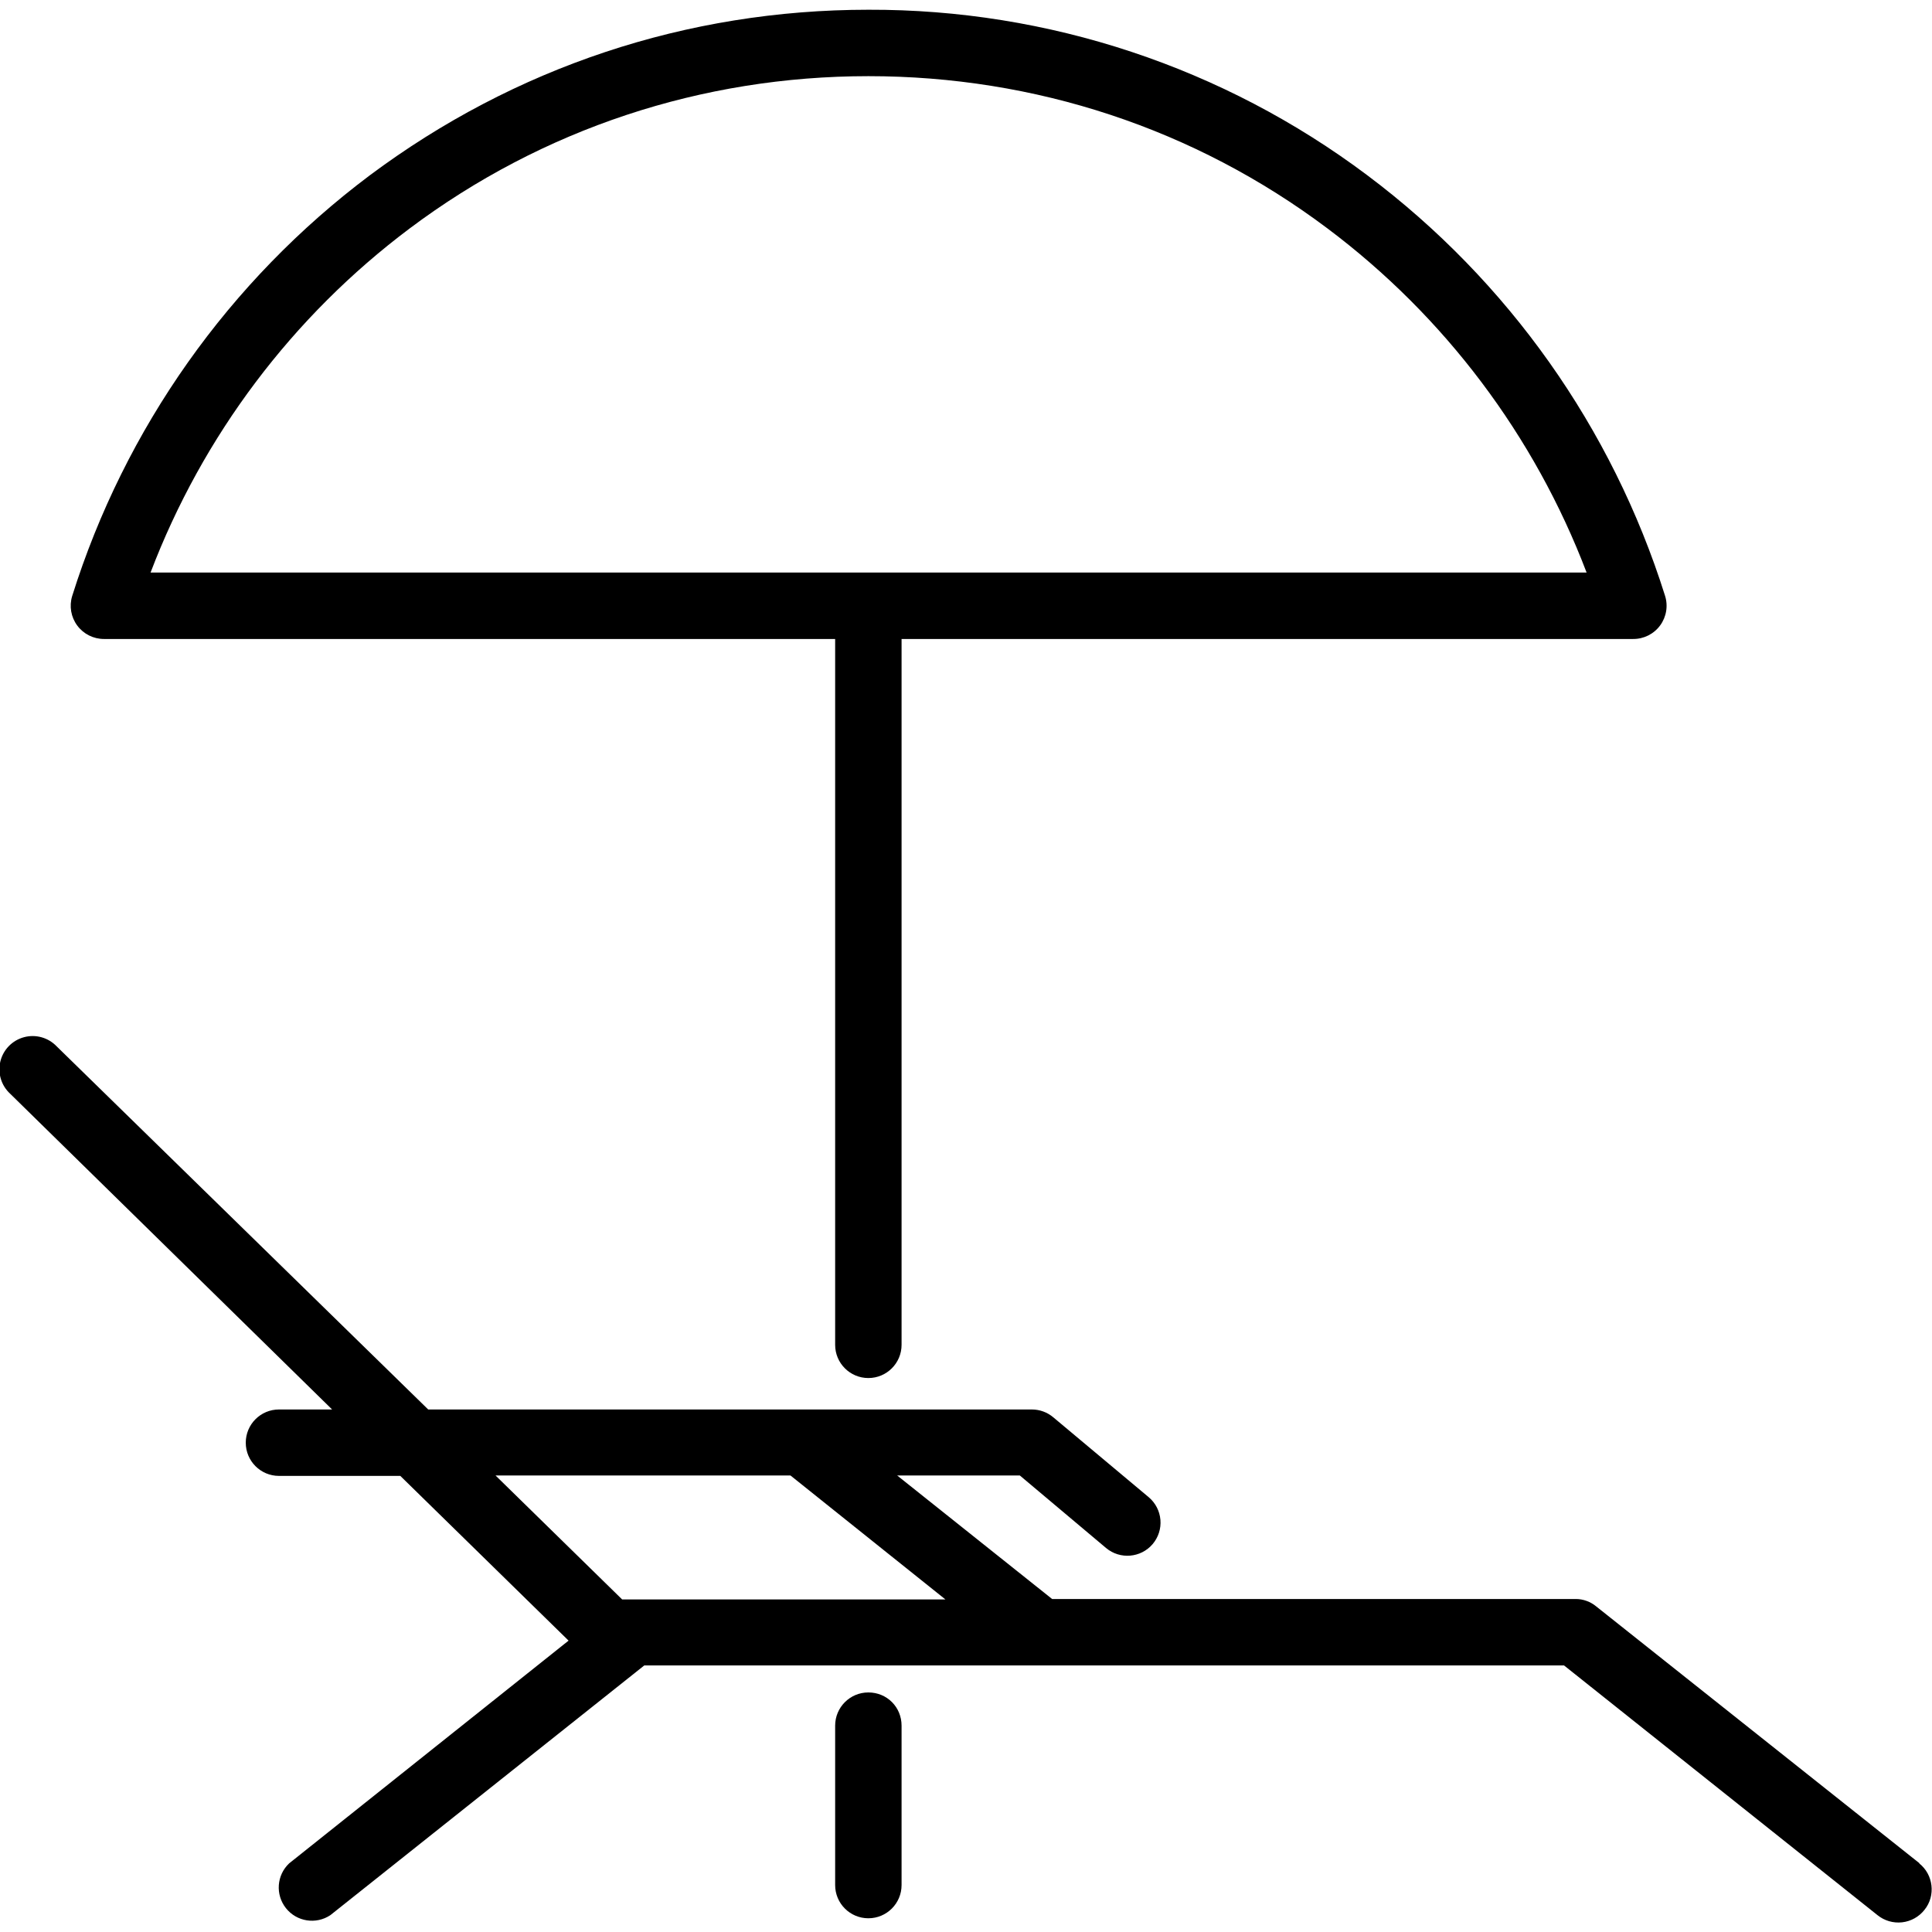
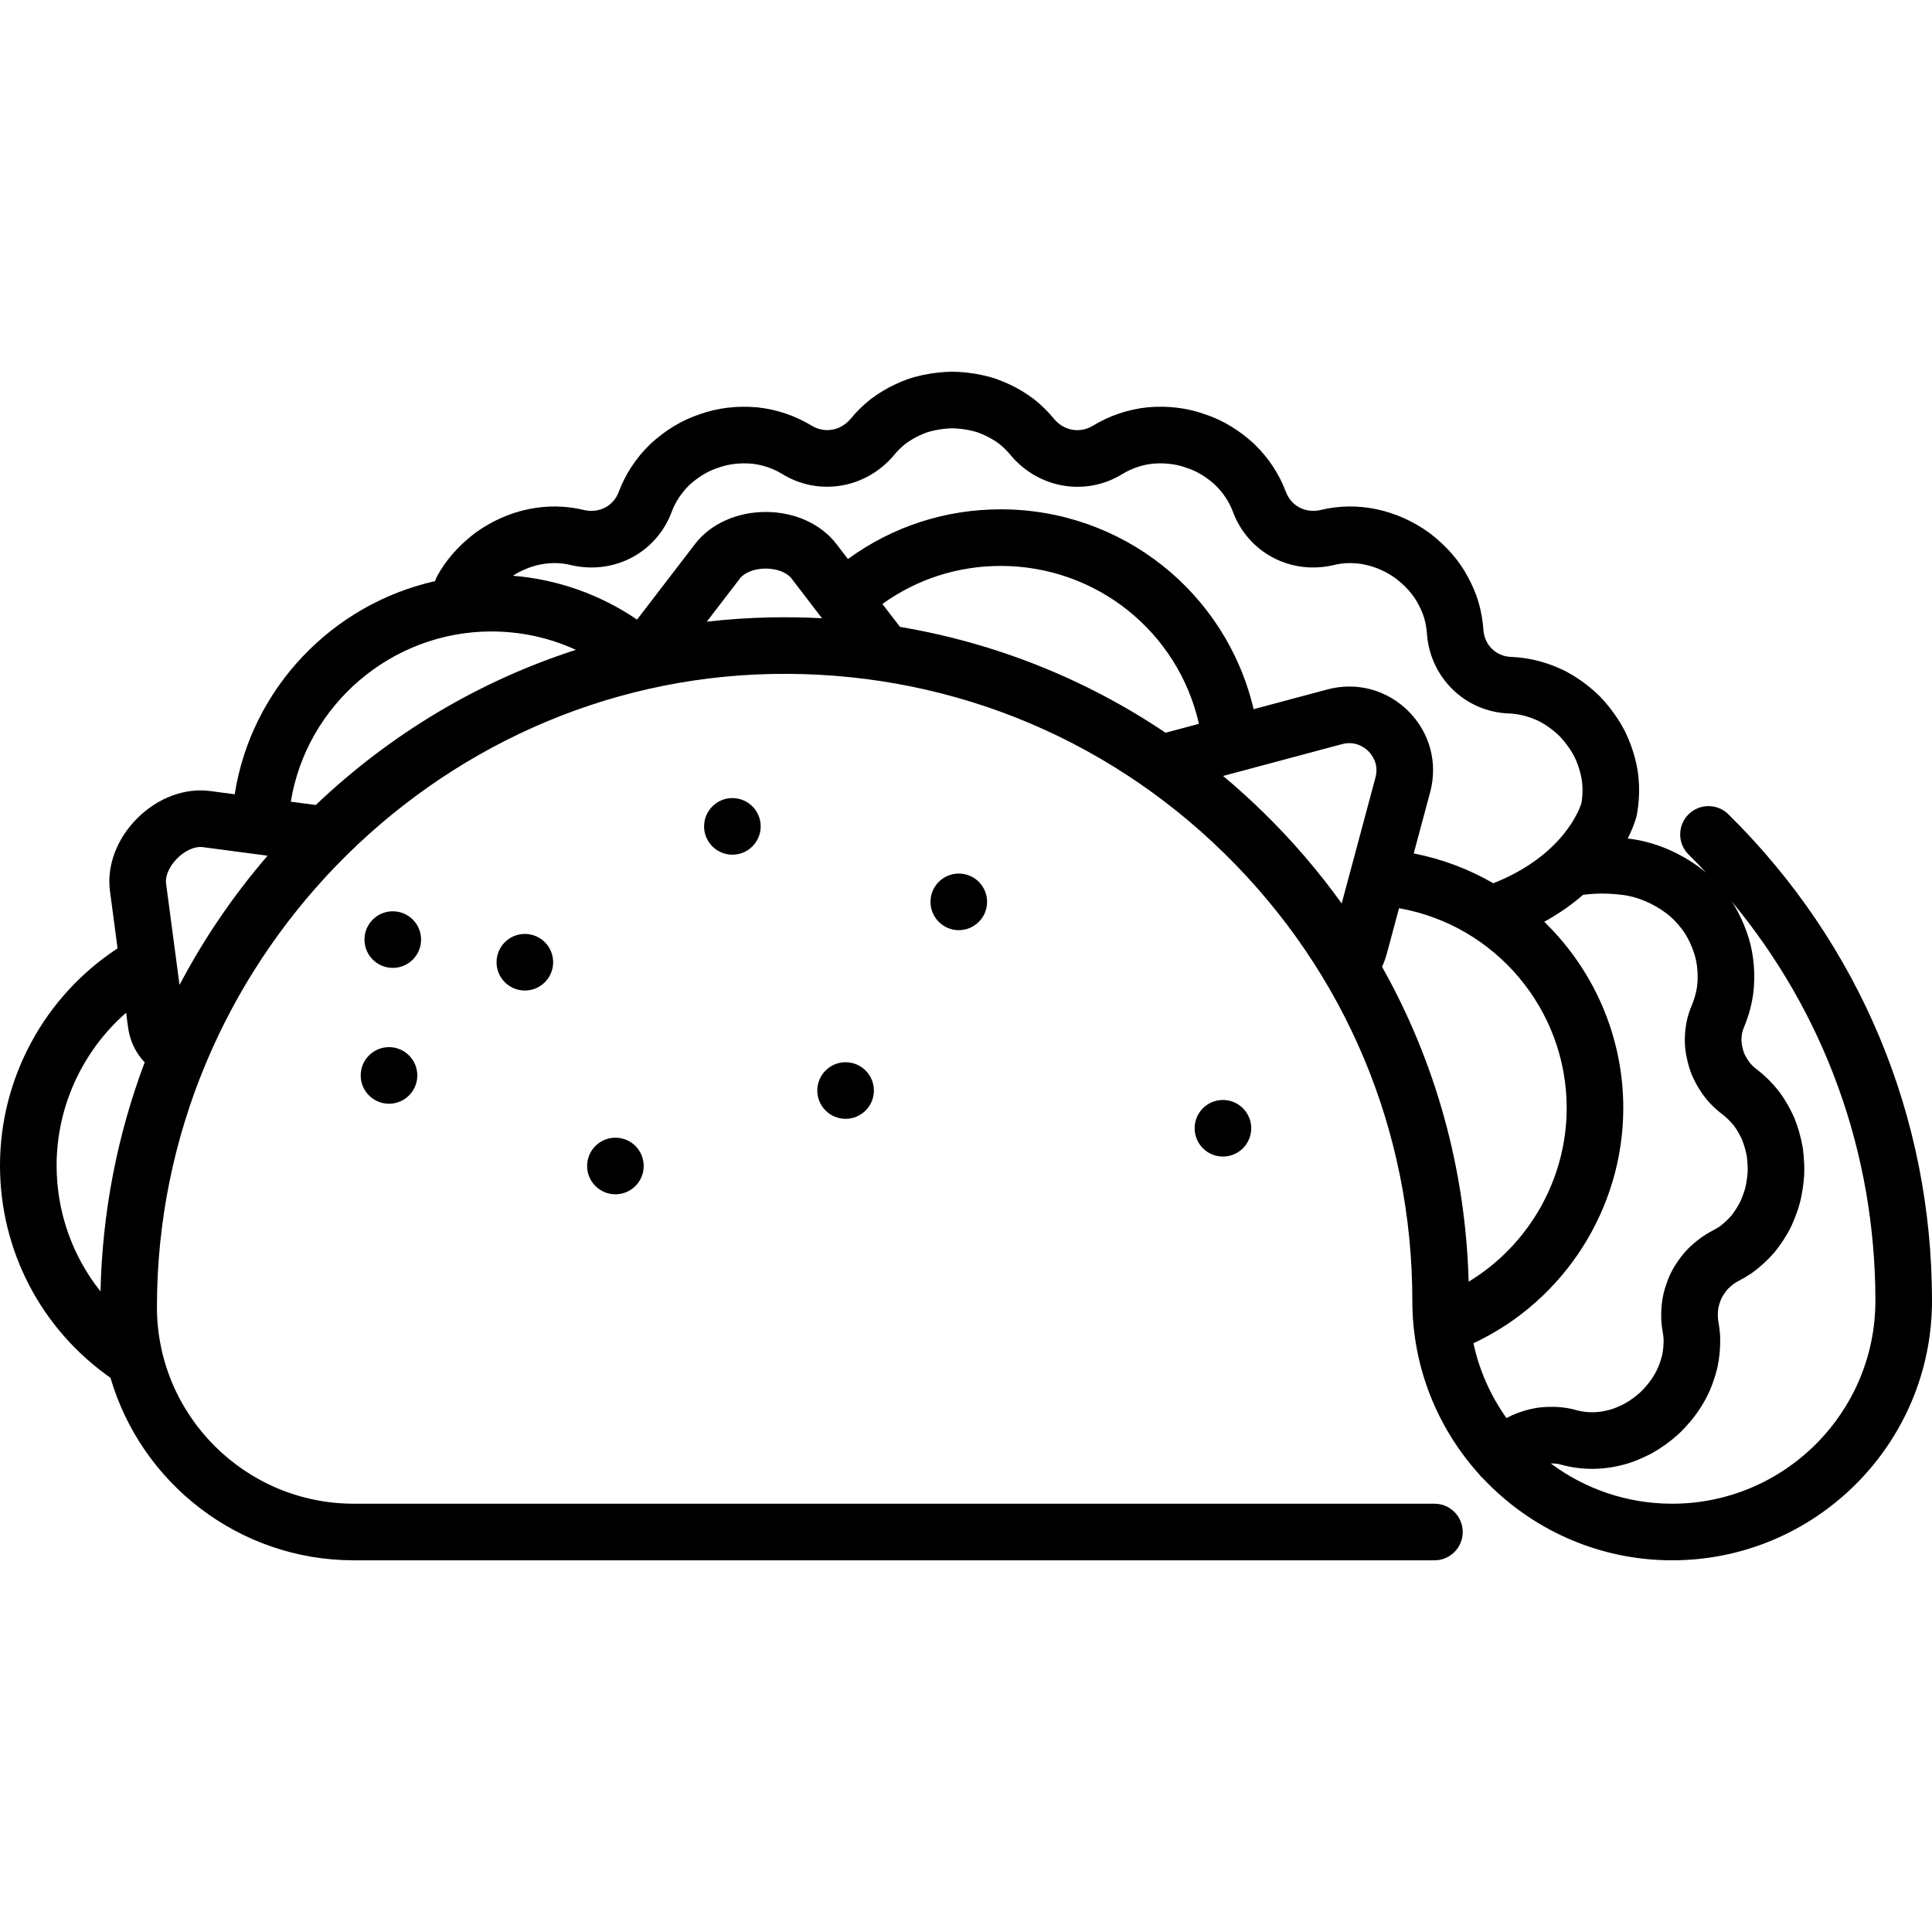
- <svg xmlns="http://www.w3.org/2000/svg" viewBox="0 0 436.3 436.3">
-   <path d="M433.5 420.8l-73-58c-1.3-1.1-3-1.7-4.6-1.7H237.6l-35-27.9h27.7l19.5 16.4a7.5 7.5 0 0 0 10.5-.9 7.5 7.5 0 0 0-.9-10.6l-21.5-18a7.5 7.5 0 0 0-4.9-1.8H96.7l-83.9-82A7.5 7.5 0 1 0 2.3 247L75 318.3h-12a7.5 7.5 0 1 0 0 15h27.4l38 37.2-63.1 50.3a7.5 7.5 0 0 0 9.3 11.7l70.9-56.4h207.7l70.8 56.4a7.5 7.5 0 0 0 10.6-1.2c2.6-3.2 2-8-1.2-10.5zm-255-87.6l35 28h-73l-28.6-28h66.6z" />
-   <path d="M23.5 144.3h165.1v159.4a7.5 7.5 0 1 0 15 0V144.3h165.2a7.5 7.5 0 0 0 7.2-9.8 189.9 189.9 0 0 0-67.2-94.9A186.7 186.7 0 0 0 196.1 2.2c-41 0-79.9 13-112.6 37.4a189.9 189.9 0 0 0-67.2 95 7.5 7.5 0 0 0 7.2 9.7zm69-92.7c30-22.5 66-34.4 103.6-34.4S269.7 29 299.8 51.6a175 175 0 0 1 58.5 77.7H34a175 175 0 0 1 58.5-77.7zM196.1 382.2a7.5 7.5 0 0 0-7.5 7.5v36a7.5 7.5 0 1 0 15 0v-36c0-4.2-3.3-7.5-7.5-7.5z" />
+ <svg xmlns="http://www.w3.org/2000/svg" version="1.1" id="Capa_1" x="0px" y="0px" viewBox="0 0 512.001 512.001" style="enable-background:new 0 0 512.001 512.001;" xml:space="preserve" width="512px" height="512px" class="">
+   <g>
+     <g>
+       <g>
+         <path d="M458.03,215.786c-2.949-2.907-7.698-2.873-10.605,0.076c-2.908,2.95-2.874,7.699,0.076,10.606    c1.601,1.578,3.156,3.19,4.684,4.82c-0.426-0.357-0.859-0.704-1.294-1.036c-5.669-4.324-12.436-7.159-19.052-7.982    c-0.161-0.02-0.318-0.033-0.478-0.052c1.69-3.358,2.287-5.671,2.355-5.953c0.037-0.152,0.069-0.306,0.097-0.46    c0.916-5.144,0.727-10.315-0.522-14.865c-0.617-2.364-1.478-4.698-2.557-6.939c-0.026-0.054-0.053-0.108-0.08-0.162    c-1.103-2.156-2.479-4.284-4.098-6.339c-0.779-0.984-1.61-1.939-2.469-2.837c-0.037-0.04-0.075-0.079-0.114-0.117    c-0.845-0.846-1.771-1.677-2.839-2.546c-1.933-1.569-4.01-2.944-6.172-4.089c-0.054-0.028-0.106-0.055-0.16-0.082    c-4.587-2.289-9.422-3.549-14.406-3.748c-3.907-0.137-6.965-3.129-7.264-7.049c-0.167-2.474-0.598-4.95-1.281-7.361    c-0.011-0.039-0.022-0.077-0.034-0.116c-0.688-2.287-1.67-4.596-2.873-6.781c-2.265-4.239-5.633-8.093-10.01-11.454    c-0.056-0.043-0.112-0.085-0.169-0.126c-8.612-6.236-19.131-8.427-28.88-6.016c-3.989,0.873-7.733-1.108-9.129-4.876    c-1.771-4.695-4.549-8.912-8.257-12.534c-0.051-0.05-0.103-0.099-0.155-0.147c-3.976-3.667-8.365-6.306-13.049-7.845    c-4.707-1.684-9.811-2.302-15.151-1.834c-0.042,0.003-0.083,0.007-0.125,0.012c-5.001,0.52-9.935,2.175-14.348,4.838    c-3.412,2.119-7.665,1.383-10.279-1.721c-1.642-1.999-3.463-3.786-5.414-5.312c-0.04-0.032-0.081-0.063-0.122-0.094    c-1.965-1.473-4.118-2.763-6.402-3.834c-1.122-0.525-2.289-1.005-3.469-1.424c-0.041-0.015-0.082-0.029-0.124-0.043    c-1.402-0.471-2.738-0.78-3.785-1.005c-2.458-0.516-4.997-0.804-7.547-0.856c-0.104-0.002-0.207-0.002-0.311,0    c-2.549,0.053-5.088,0.341-7.586,0.865c-1.01,0.217-2.349,0.527-3.749,0.998c-0.04,0.014-0.081,0.028-0.121,0.042    c-1.183,0.42-2.351,0.9-3.469,1.425c-2.281,1.069-4.435,2.359-6.401,3.832c-0.042,0.032-0.084,0.064-0.126,0.097    c-1.949,1.526-3.771,3.313-5.354,5.241c-2.671,3.174-6.923,3.911-10.42,1.741c-4.331-2.613-9.264-4.268-14.265-4.788    c-0.042-0.004-0.083-0.008-0.125-0.012c-5.346-0.467-10.444,0.151-15.151,1.834c-4.685,1.539-9.074,4.179-13.05,7.847    c-0.052,0.048-0.104,0.097-0.154,0.146c-3.709,3.622-6.487,7.84-8.273,12.578c-1.38,3.726-5.125,5.706-9.115,4.832    c-9.748-2.409-20.266-0.219-28.877,6.017c-0.058,0.042-0.113,0.083-0.169,0.126c-4.378,3.361-7.745,7.215-10.01,11.455    c-0.214,0.401-0.382,0.815-0.517,1.233c-27.216,6.092-48.702,28.431-53.088,56.482l-6.574-0.869    c-6.646-0.881-13.851,1.828-19.262,7.24c-5.403,5.405-8.104,12.592-7.224,19.227l2.019,15.236C11.839,263.974,0,285.645,0,308.869    c0,22.546,10.893,43.357,29.277,56.26c8.145,27.912,33.97,48.371,64.506,48.371h286.359c4.143,0,7.5-3.358,7.5-7.5    c0-4.142-3.357-7.5-7.5-7.5H93.782c-28.779,0-52.193-23.382-52.193-52.123c0-90.708,73.09-165.968,162.93-167.766    c45.124-0.905,87.741,15.974,119.928,47.523c32.139,31.501,49.838,73.614,49.838,118.581c0,17.638,6.687,33.742,17.653,45.929    c0.298,0.401,0.64,0.778,1.027,1.124c0.03,0.027,0.063,0.05,0.094,0.076c12.565,13.317,30.363,21.654,50.084,21.654    c37.969,0,68.858-30.856,68.858-68.784C512,295.88,492.833,250.092,458.03,215.786z M26.638,342.244    C19.194,332.884,15,321.212,15,308.869c0-15.634,6.865-30.371,18.42-40.481l0.496,3.745c0.489,3.69,2.054,6.928,4.428,9.404    C31.098,300.754,27.103,321.228,26.638,342.244z M47.575,261.021l-3.566-26.904c-0.263-1.978,0.9-4.588,2.962-6.651    c2.069-2.07,4.695-3.237,6.687-2.975l17.248,2.281C61.785,237.372,53.976,248.856,47.575,261.021z M83.684,213.331l-6.618-0.875    c4.181-25.644,26.673-45.113,53.15-45.113c7.826,0,15.426,1.67,22.407,4.872C127.099,180.435,103.6,194.372,83.684,213.331z     M204.218,163.615c-5.684,0.114-11.323,0.499-16.907,1.134l8.788-11.456c1.219-1.589,3.897-2.616,6.824-2.616    c2.928,0,5.606,1.027,6.825,2.617l8.092,10.55C213.328,163.602,208.785,163.525,204.218,163.615z M221.651,144.161    c-4.076-5.314-11.077-8.487-18.728-8.487c-7.649,0-14.65,3.173-18.727,8.487l-15.369,20.036    c-9.852-6.687-21.111-10.655-32.92-11.619c4.799-3.06,10.343-4.091,15.406-2.824c0.056,0.014,0.111,0.027,0.167,0.04    c11.392,2.578,22.554-3.413,26.545-14.198c0.979-2.598,2.536-4.959,4.628-7.021c2.383-2.181,4.921-3.718,7.545-4.569    c0.081-0.026,0.16-0.053,0.24-0.082c2.618-0.948,5.659-1.309,8.801-1.043c2.801,0.3,5.567,1.235,7.925,2.656    c9.748,6.051,22.25,4.003,29.781-4.943c0.929-1.131,1.94-2.131,3.006-2.973c1.132-0.84,2.38-1.583,3.713-2.208    c0.662-0.311,1.354-0.596,2.058-0.849c0.679-0.224,1.458-0.401,2.028-0.524c1.501-0.314,3.056-0.495,4.625-0.537    c1.568,0.042,3.122,0.222,4.584,0.528c0.895,0.193,1.537,0.358,2.068,0.533c0.703,0.252,1.396,0.538,2.059,0.848    c1.332,0.625,2.58,1.368,3.71,2.208c1.066,0.841,2.077,1.841,3.063,3.042c7.475,8.876,19.976,10.927,29.643,4.923    c2.438-1.47,5.204-2.405,8.006-2.706c3.143-0.265,6.183,0.096,8.803,1.044c0.079,0.028,0.159,0.056,0.239,0.082    c2.624,0.851,5.162,2.388,7.545,4.568c2.091,2.062,3.647,4.423,4.611,6.98c4.011,10.828,15.183,16.816,26.56,14.24    c0.056-0.013,0.111-0.026,0.167-0.04c5.436-1.36,11.426-0.076,16.452,3.53c2.629,2.034,4.591,4.241,5.874,6.642    c0.729,1.324,1.293,2.634,1.678,3.895c0.389,1.388,0.635,2.809,0.734,4.288c0.882,11.548,10.21,20.561,21.664,20.963    c2.784,0.111,5.54,0.831,8.189,2.14c1.274,0.681,2.505,1.5,3.65,2.43c0.63,0.513,1.164,0.987,1.629,1.448    c0.518,0.545,1.019,1.124,1.482,1.709c0.987,1.252,1.819,2.528,2.474,3.792c0.642,1.345,1.152,2.738,1.542,4.228    c0.66,2.407,0.764,5.17,0.303,8.012c-0.567,1.815-4.984,13.947-23.354,21.245c-6.427-3.718-13.526-6.426-21.099-7.908    l4.351-16.217c2.081-7.758-0.067-15.784-5.747-21.468c-5.688-5.691-13.727-7.845-21.503-5.767l-19.532,5.227    c-7.256-30.915-34.828-52.966-67.016-52.966c-14.688,0-28.67,4.558-40.495,13.172L221.651,144.161z M308.974,194.164    c-0.027,0.007-0.053,0.017-0.08,0.024c-21.239-14.283-45.131-23.804-70.392-28.056l-4.66-6.075    c9.178-6.591,19.997-10.079,31.361-10.079c25.332,0,47.014,17.445,52.526,41.843L308.974,194.164z M364.513,206.065l-8.95,33.361    c-6.102-8.491-12.985-16.521-20.617-24.002c-3.494-3.425-7.104-6.683-10.814-9.788l31.497-8.429    c3.653-0.979,6.124,0.988,7.015,1.88C363.531,199.974,365.489,202.431,364.513,206.065z M366.255,256.207    c0.52-1.135,0.957-2.312,1.285-3.534l3.216-11.987c25.513,4.488,44.434,26.794,44.434,52.961    c0,18.847-10.036,36.346-25.979,46.016C388.404,309.943,380.479,281.492,366.255,256.207z M402.287,374.421    c-0.043,0.016-0.087,0.032-0.13,0.048c-1.013,0.385-1.987,0.833-2.927,1.333c-4.17-5.857-7.199-12.574-8.753-19.835    c0.04-0.018,0.082-0.03,0.122-0.049c24.05-11.297,39.589-35.739,39.589-62.27c0-19.209-7.982-36.785-20.946-49.365    c4.04-2.227,7.426-4.659,10.276-7.128c3.243-0.462,6.667-0.469,10.466,0.002c4.025,0.499,8.218,2.283,11.815,5.027    c0.235,0.179,0.466,0.363,0.692,0.552c1.084,0.95,2.096,2.026,3.003,3.195c0.451,0.583,0.88,1.191,1.273,1.809    c0.352,0.589,0.689,1.23,1.028,1.945c0.655,1.392,1.179,2.836,1.557,4.292c0.31,1.307,0.49,2.749,0.536,4.222    c0.035,1.651-0.061,2.974-0.308,4.189c-0.285,1.426-0.715,2.817-1.268,4.111c-1.075,2.494-1.661,5.149-1.786,8.037    c-0.134,2.467,0.175,4.943,0.972,7.787c0.615,2.315,1.712,4.64,3.327,7.069c1.458,2.221,3.375,4.23,5.699,5.973    c1.062,0.828,2.062,1.817,2.976,2.942c0.773,1.026,1.487,2.258,2.179,3.76c0.525,1.304,0.943,2.78,1.244,4.394    c0.178,1.53,0.326,3.275,0.171,4.802c-0.17,1.552-0.417,3.335-0.959,4.79c-0.021,0.054-0.04,0.109-0.059,0.164    c-0.275,0.794-0.585,1.575-0.922,2.32c-0.315,0.646-0.75,1.349-1.099,1.899c-0.459,0.706-0.877,1.289-1.274,1.777    c-0.493,0.556-1.01,1.082-1.531,1.56c-0.54,0.494-1.058,0.919-1.578,1.298c-0.58,0.384-1.178,0.734-1.796,1.05    c-2.298,1.185-4.398,2.724-6.42,4.706c-0.03,0.03-0.061,0.06-0.091,0.09c-0.947,0.961-1.809,2.009-2.561,3.116    c-0.823,1.159-1.454,2.199-1.976,3.26c-0.618,1.228-1.036,2.413-1.395,3.513c-0.433,1.279-0.75,2.619-0.944,3.982    c-0.006,0.046-0.012,0.091-0.018,0.137c-0.353,2.853-0.302,5.461,0.151,7.955c0.129,0.721,0.212,1.396,0.247,2.008    c0.017,0.682-0.007,1.384-0.067,2.075c-0.068,0.756-0.168,1.466-0.298,2.113c-0.176,0.71-0.395,1.435-0.671,2.211    c-0.952,2.758-2.774,5.458-5.274,7.812c-1.199,1.073-2.524,2.029-3.94,2.842c-1.402,0.708-2.878,1.395-4.233,1.718    c-0.054,0.013-0.108,0.027-0.162,0.041c-2.801,0.735-5.684,0.749-8.335,0.037c-2.53-0.725-5.144-1.013-7.991-0.879    C406.737,372.945,404.044,373.79,402.287,374.421z M443.142,398.501c-12.044,0-23.177-3.97-32.157-10.666    c1.041-0.02,1.946,0.08,2.797,0.328c0.041,0.012,0.083,0.024,0.125,0.035c5.173,1.406,10.723,1.416,16.052,0.03    c2.894-0.703,5.468-1.905,7.607-2.99c0.1-0.051,0.199-0.104,0.297-0.159c2.441-1.38,4.726-3.022,6.791-4.882    c0.035-0.032,0.07-0.064,0.105-0.097c4.304-4.028,7.505-8.841,9.233-13.853c0.442-1.243,0.82-2.509,1.124-3.763    c0.019-0.079,0.036-0.157,0.053-0.236c0.258-1.241,0.452-2.568,0.577-3.959c0.114-1.31,0.154-2.625,0.118-3.911    c-0.002-0.056-0.004-0.112-0.007-0.168c-0.064-1.262-0.221-2.599-0.471-3.992c-0.181-0.994-0.191-2.07-0.035-3.381    c0.065-0.434,0.166-0.852,0.3-1.244c0.012-0.034,0.022-0.068,0.034-0.103c0.18-0.553,0.37-1.113,0.548-1.463    c0.018-0.035,0.035-0.07,0.053-0.105c0.161-0.331,0.416-0.739,0.78-1.247c0.044-0.062,0.087-0.124,0.129-0.187    c0.236-0.351,0.509-0.687,0.813-1c0.917-0.891,1.813-1.557,2.724-2.026c1.156-0.592,2.299-1.266,3.396-2.003    c0.063-0.042,0.125-0.085,0.187-0.129c1.026-0.735,2.054-1.571,3.062-2.492c0.953-0.873,1.88-1.821,2.755-2.817    c0.049-0.056,0.098-0.113,0.146-0.17c0.786-0.951,1.557-2.012,2.396-3.303c0.638-1.002,1.379-2.213,2.04-3.591    c0.021-0.044,0.042-0.089,0.063-0.134c0.532-1.168,1.02-2.387,1.45-3.623c1.098-2.984,1.528-6.003,1.787-8.363    c0.318-3.132,0.05-6.125-0.22-8.382c-0.018-0.145-0.039-0.29-0.064-0.433c-0.501-2.793-1.25-5.413-2.227-7.786    c-0.034-0.083-0.07-0.167-0.107-0.249c-1.199-2.638-2.517-4.882-4.029-6.861c-0.037-0.049-0.075-0.098-0.114-0.146    c-1.678-2.087-3.559-3.942-5.588-5.513c-0.036-0.027-0.071-0.055-0.107-0.082c-0.933-0.695-1.689-1.465-2.215-2.265    c-0.722-1.086-1.163-1.958-1.348-2.666c-0.013-0.047-0.025-0.094-0.039-0.141c-0.348-1.235-0.49-2.177-0.443-3.047    c0.05-1.145,0.228-2.016,0.588-2.851c0.969-2.268,1.706-4.654,2.188-7.065c0.463-2.275,0.659-4.719,0.598-7.542    c-0.078-2.587-0.401-5.074-0.959-7.394c-0.009-0.037-0.018-0.074-0.027-0.111c-0.613-2.39-1.465-4.748-2.536-7.024    c-0.573-1.211-1.156-2.305-1.781-3.344c-0.029-0.048-0.059-0.097-0.089-0.145c-0.222-0.352-0.461-0.697-0.696-1.044    C483.542,268.477,497,305.527,497,344.717C497,374.374,472.839,398.501,443.142,398.501z" data-original="#000000" class="active-path" fill="#000000" />
+       </g>
+     </g>
+     <g>
+       <g>
+         <circle cx="139.09" cy="255.001" r="7.5" data-original="#000000" class="active-path" fill="#000000" />
+       </g>
+     </g>
+     <g>
+       <g>
+         <circle cx="103.09" cy="285.001" r="7.5" data-original="#000000" class="active-path" fill="#000000" />
+       </g>
+     </g>
+     <g>
+       <g>
+         <circle cx="163.09" cy="309.001" r="7.5" data-original="#000000" class="active-path" fill="#000000" />
+       </g>
+     </g>
+     <g>
+       <g>
+         <circle cx="104.09" cy="249.001" r="7.5" data-original="#000000" class="active-path" fill="#000000" />
+       </g>
+     </g>
+     <g>
+       <g>
+         <circle cx="194.09" cy="219.001" r="7.5" data-original="#000000" class="active-path" fill="#000000" />
+       </g>
+     </g>
+     <g>
+       <g>
+         <circle cx="224.09" cy="289.001" r="7.5" data-original="#000000" class="active-path" fill="#000000" />
+       </g>
+     </g>
+     <g>
+       <g>
+         <circle cx="254.09" cy="239.001" r="7.5" data-original="#000000" class="active-path" fill="#000000" />
+       </g>
+     </g>
+     <g>
+       <g>
+         <circle cx="324.09" cy="299.001" r="7.5" data-original="#000000" class="active-path" fill="#000000" />
+       </g>
+     </g>
+   </g>
</svg>
